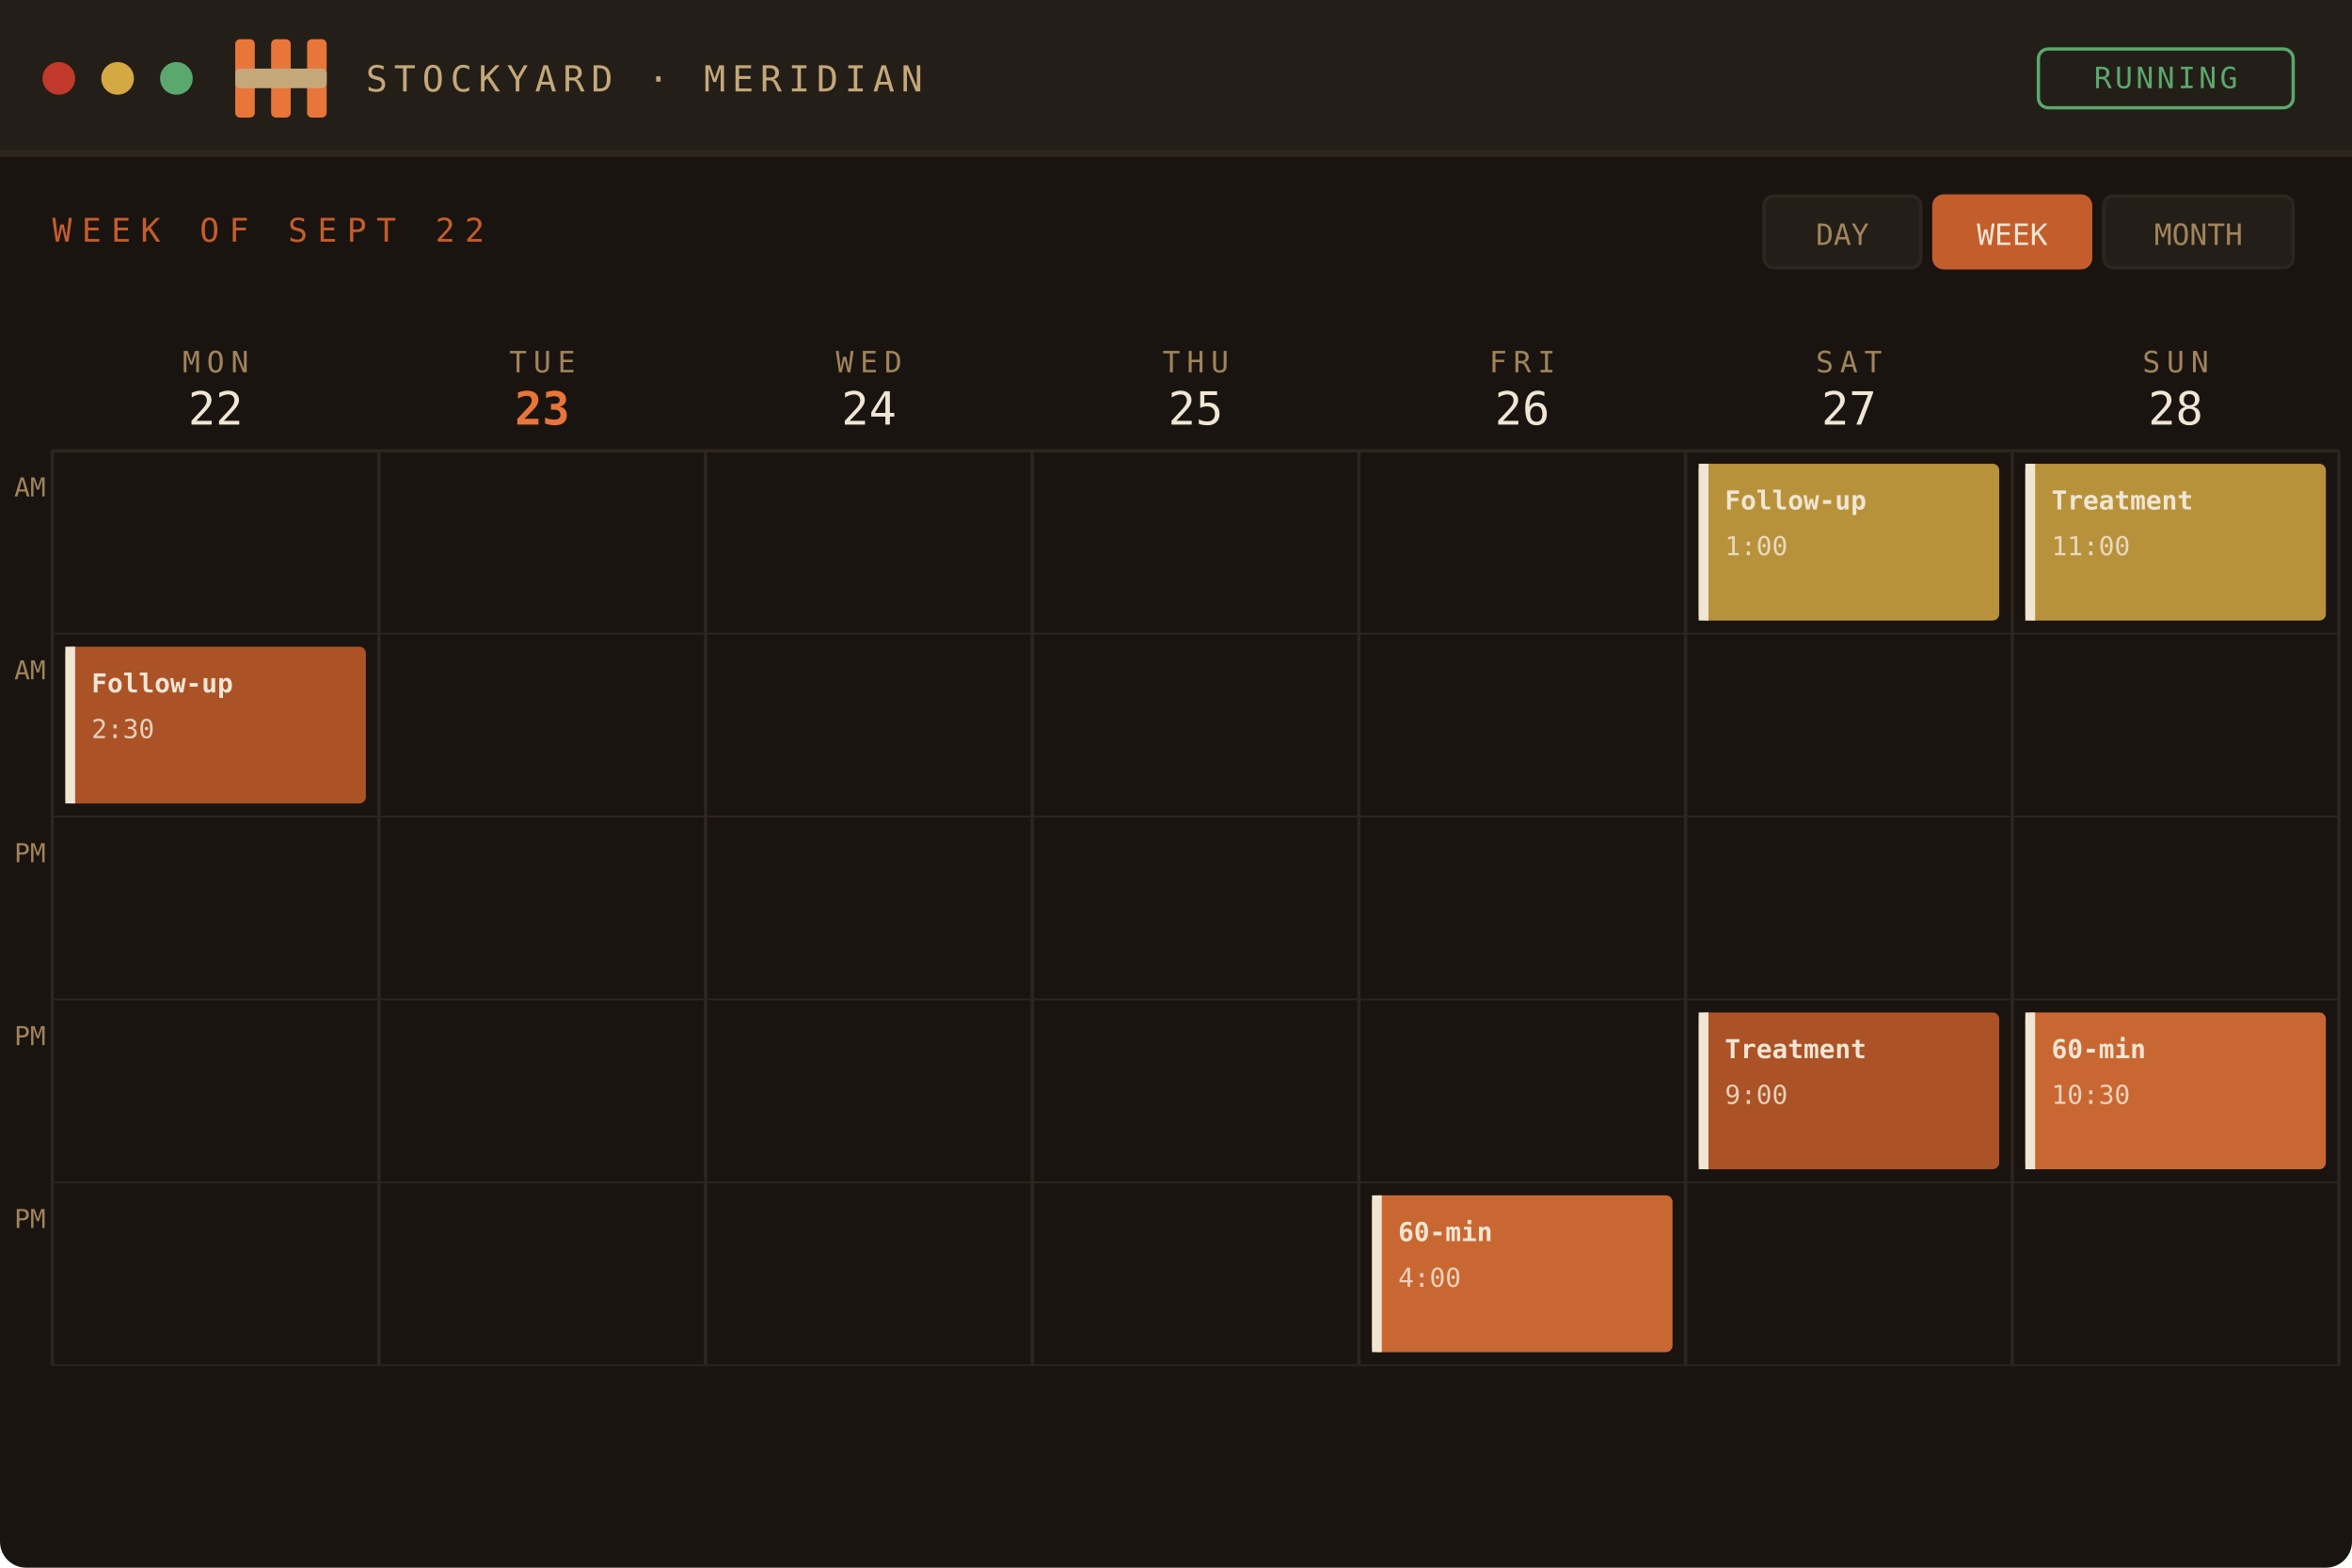
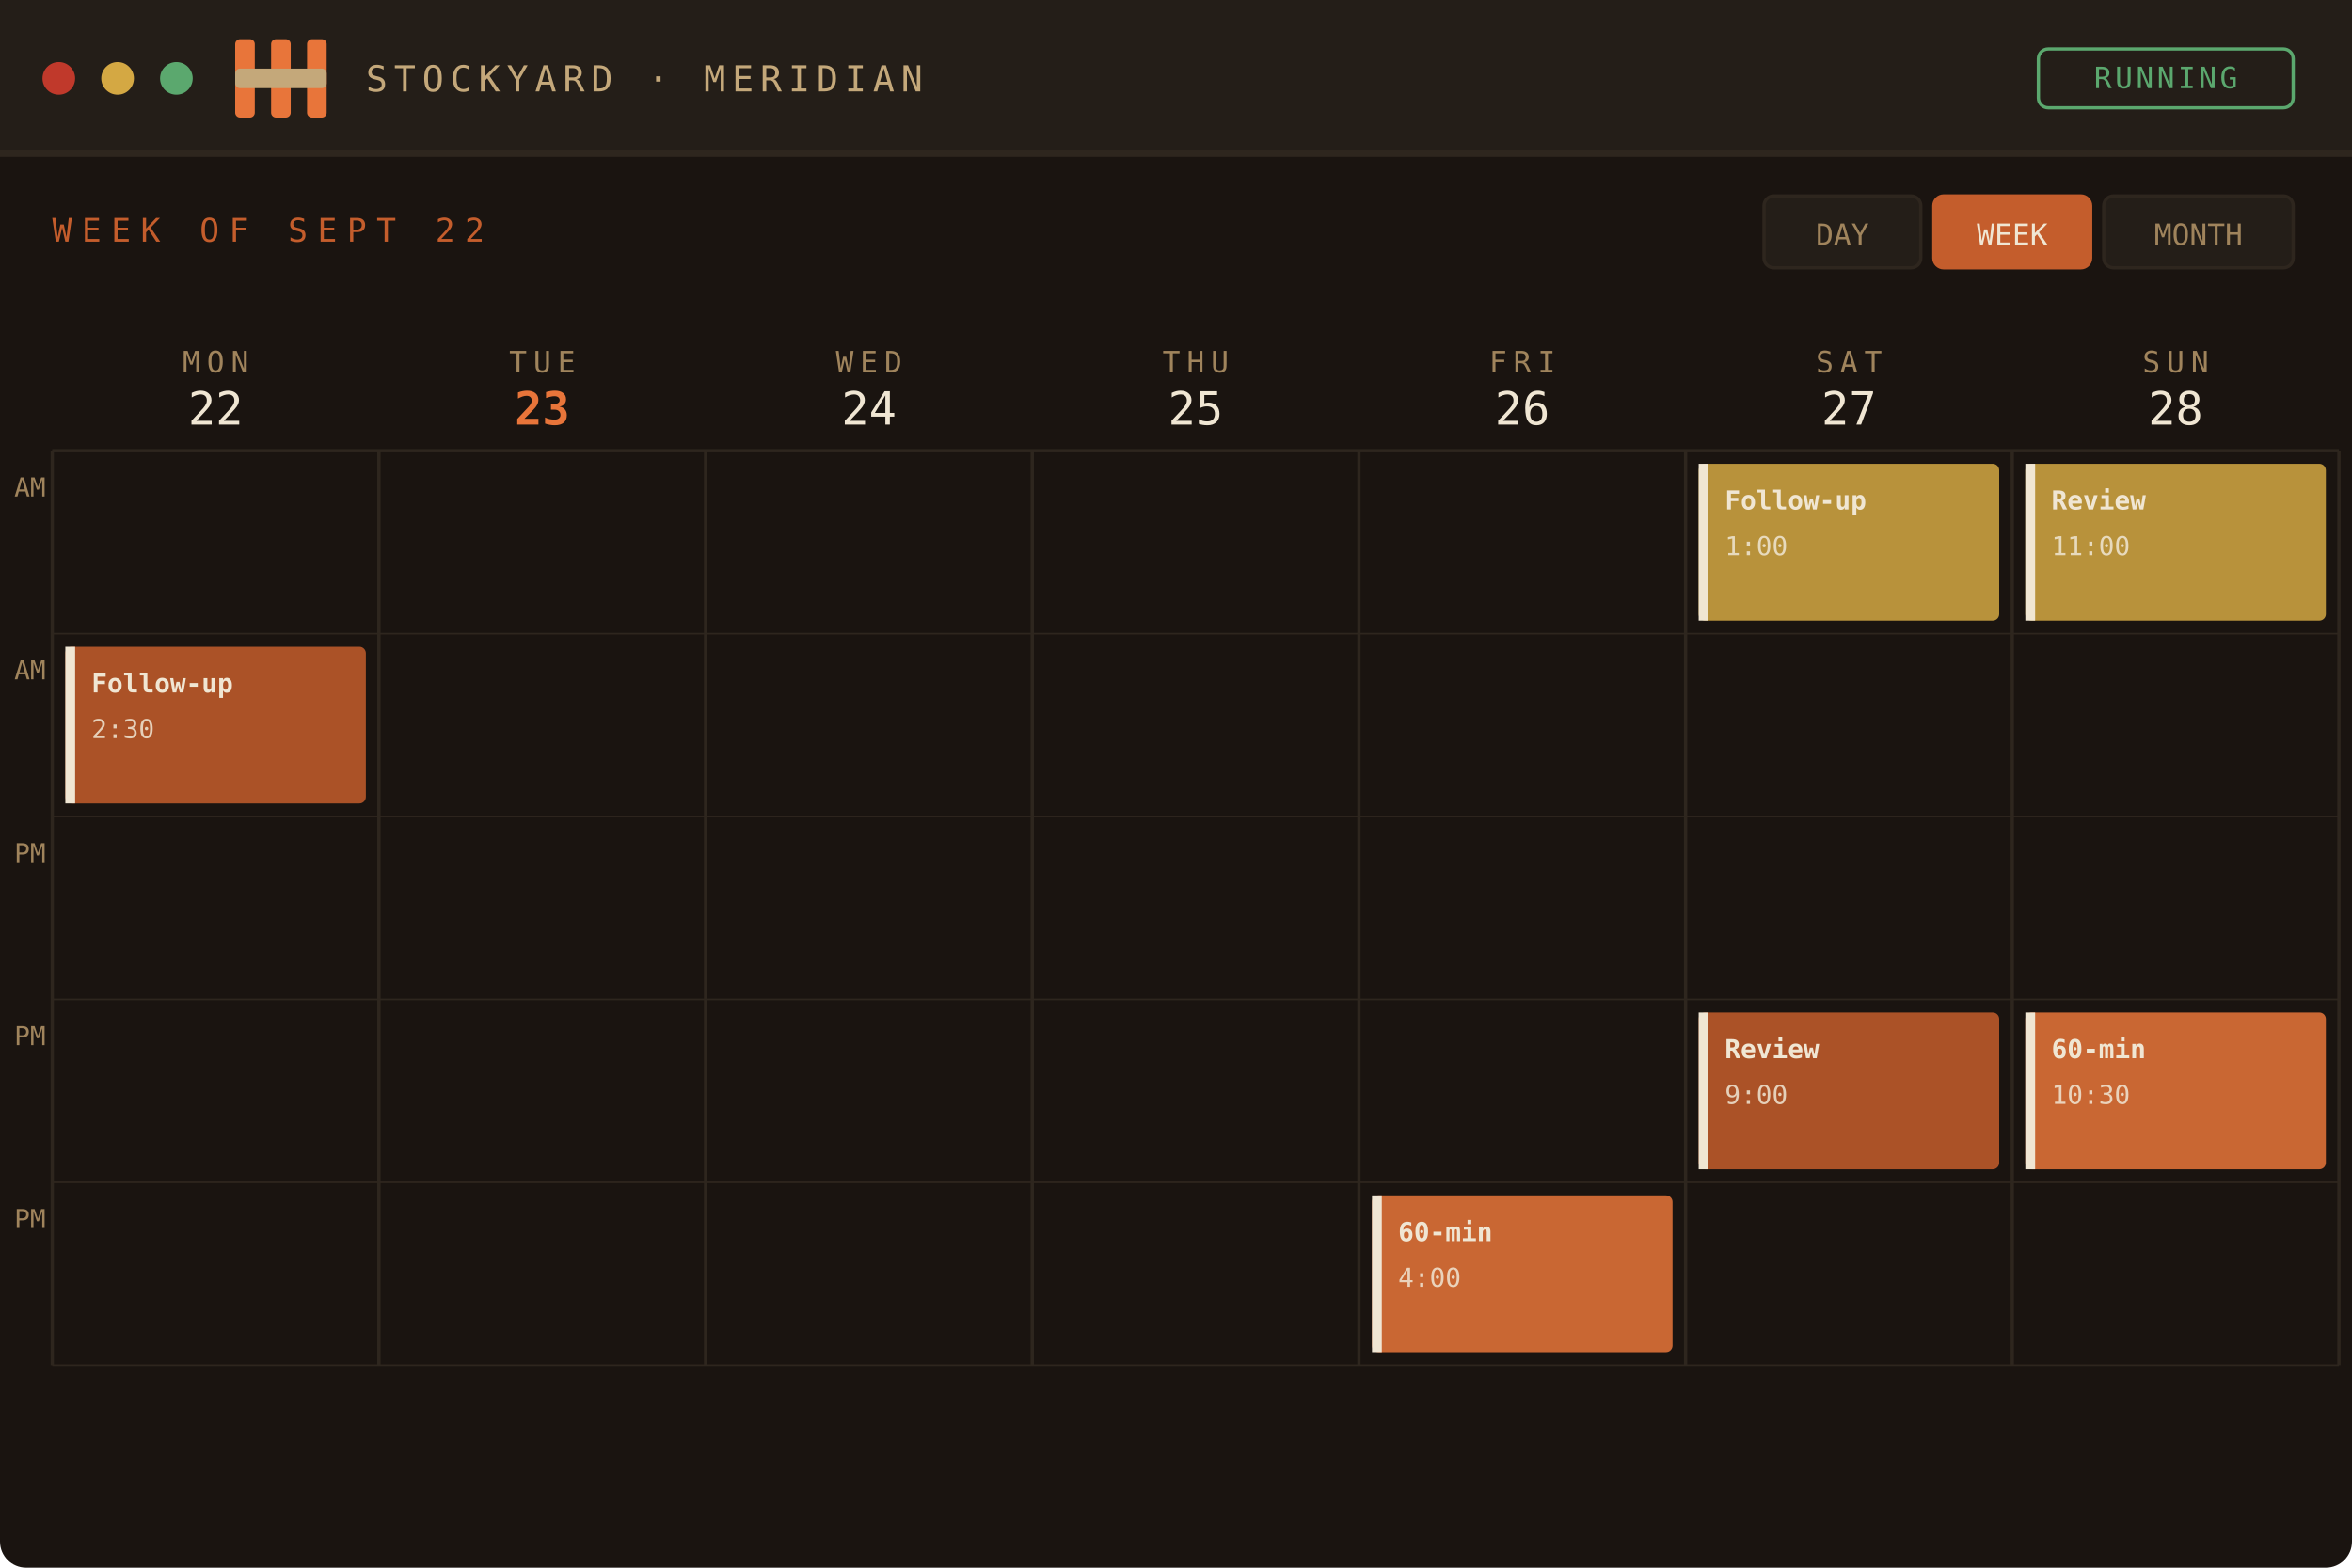
<svg xmlns="http://www.w3.org/2000/svg" width="720" height="480" viewBox="0 0 720 480" role="img" aria-label="Meridian dashboard mockup">
  <rect width="720" height="480" rx="8" fill="#1a1410" />
  <rect width="720" height="48" fill="#241e18" />
  <rect y="46" width="720" height="2" fill="#2e261e" />
  <circle cx="18" cy="24" r="5" fill="#c0392b" />
  <circle cx="36" cy="24" r="5" fill="#d4a843" />
  <circle cx="54" cy="24" r="5" fill="#5ba86e" />
  <rect x="72" y="12" width="6" height="24" rx="1.5" fill="#e8753a" />
  <rect x="83" y="12" width="6" height="24" rx="1.5" fill="#e8753a" />
  <rect x="94" y="12" width="6" height="24" rx="1.5" fill="#e8753a" />
  <rect x="72" y="21" width="28" height="6" rx="1.5" fill="#c4a87a" />
  <text x="112" y="28" fill="#c4a87a" font-size="11" font-family="JetBrains Mono,monospace" letter-spacing="2">STOCKYARD · MERIDIAN</text>
  <rect x="624" y="15" width="78" height="18" rx="3" fill="none" stroke="#5ba86e" stroke-width="1" />
  <text x="663" y="27" text-anchor="middle" fill="#5ba86e" font-size="9" font-family="JetBrains Mono,monospace" letter-spacing="1">RUNNING</text>
  <text x="16" y="74" fill="#c45d2c" font-size="10" font-family="JetBrains Mono,monospace" letter-spacing="3">WEEK OF SEPT 22</text>
  <rect x="540" y="60" width="48" height="22" rx="3" fill="#241e18" stroke="#2e261e" />
  <text x="564" y="75" text-anchor="middle" fill="#a0845c" font-size="9" font-family="JetBrains Mono,monospace">DAY</text>
  <rect x="592" y="60" width="48" height="22" rx="3" fill="#c45d2c" stroke="#c45d2c" />
  <text x="616" y="75" text-anchor="middle" fill="#f0e6d3" font-size="9" font-family="JetBrains Mono,monospace">WEEK</text>
  <rect x="644" y="60" width="58" height="22" rx="3" fill="#241e18" stroke="#2e261e" />
  <text x="673" y="75" text-anchor="middle" fill="#a0845c" font-size="9" font-family="JetBrains Mono,monospace">MONTH</text>
  <text x="66.0" y="114" text-anchor="middle" fill="#a0845c" font-size="9" font-family="JetBrains Mono,monospace" letter-spacing="2">MON</text>
  <text x="66.0" y="130" text-anchor="middle" fill="#f0e6d3" font-size="14" font-family="JetBrains Mono,monospace" font-weight="normal">22</text>
  <text x="166.0" y="114" text-anchor="middle" fill="#a0845c" font-size="9" font-family="JetBrains Mono,monospace" letter-spacing="2">TUE</text>
  <text x="166.0" y="130" text-anchor="middle" fill="#e8753a" font-size="14" font-family="JetBrains Mono,monospace" font-weight="bold">23</text>
  <text x="266.0" y="114" text-anchor="middle" fill="#a0845c" font-size="9" font-family="JetBrains Mono,monospace" letter-spacing="2">WED</text>
  <text x="266.0" y="130" text-anchor="middle" fill="#f0e6d3" font-size="14" font-family="JetBrains Mono,monospace" font-weight="normal">24</text>
  <text x="366.0" y="114" text-anchor="middle" fill="#a0845c" font-size="9" font-family="JetBrains Mono,monospace" letter-spacing="2">THU</text>
  <text x="366.0" y="130" text-anchor="middle" fill="#f0e6d3" font-size="14" font-family="JetBrains Mono,monospace" font-weight="normal">25</text>
  <text x="466.0" y="114" text-anchor="middle" fill="#a0845c" font-size="9" font-family="JetBrains Mono,monospace" letter-spacing="2">FRI</text>
  <text x="466.0" y="130" text-anchor="middle" fill="#f0e6d3" font-size="14" font-family="JetBrains Mono,monospace" font-weight="normal">26</text>
  <text x="566.0" y="114" text-anchor="middle" fill="#a0845c" font-size="9" font-family="JetBrains Mono,monospace" letter-spacing="2">SAT</text>
  <text x="566.0" y="130" text-anchor="middle" fill="#f0e6d3" font-size="14" font-family="JetBrains Mono,monospace" font-weight="normal">27</text>
  <text x="666.0" y="114" text-anchor="middle" fill="#a0845c" font-size="9" font-family="JetBrains Mono,monospace" letter-spacing="2">SUN</text>
  <text x="666.0" y="130" text-anchor="middle" fill="#f0e6d3" font-size="14" font-family="JetBrains Mono,monospace" font-weight="normal">28</text>
  <line x1="16" y1="138" x2="716" y2="138" stroke="#2e261e" stroke-width="1" />
  <line x1="16" y1="138" x2="16" y2="418" stroke="#2e261e" stroke-width="1" />
  <line x1="116" y1="138" x2="116" y2="418" stroke="#2e261e" stroke-width="1" />
  <line x1="216" y1="138" x2="216" y2="418" stroke="#2e261e" stroke-width="1" />
  <line x1="316" y1="138" x2="316" y2="418" stroke="#2e261e" stroke-width="1" />
  <line x1="416" y1="138" x2="416" y2="418" stroke="#2e261e" stroke-width="1" />
  <line x1="516" y1="138" x2="516" y2="418" stroke="#2e261e" stroke-width="1" />
  <line x1="616" y1="138" x2="616" y2="418" stroke="#2e261e" stroke-width="1" />
  <line x1="716" y1="138" x2="716" y2="418" stroke="#2e261e" stroke-width="1" />
  <line x1="16" y1="138" x2="716" y2="138" stroke="#2e261e" stroke-width="0.5" />
  <line x1="16" y1="194" x2="716" y2="194" stroke="#2e261e" stroke-width="0.5" />
  <line x1="16" y1="250" x2="716" y2="250" stroke="#2e261e" stroke-width="0.5" />
  <line x1="16" y1="306" x2="716" y2="306" stroke="#2e261e" stroke-width="0.5" />
  <line x1="16" y1="362" x2="716" y2="362" stroke="#2e261e" stroke-width="0.5" />
  <line x1="16" y1="418" x2="716" y2="418" stroke="#2e261e" stroke-width="0.5" />
  <text x="14" y="152" text-anchor="end" fill="#a0845c" font-size="8" font-family="JetBrains Mono,monospace">9 AM</text>
  <text x="14" y="208" text-anchor="end" fill="#a0845c" font-size="8" font-family="JetBrains Mono,monospace">11 AM</text>
  <text x="14" y="264" text-anchor="end" fill="#a0845c" font-size="8" font-family="JetBrains Mono,monospace">1 PM</text>
  <text x="14" y="320" text-anchor="end" fill="#a0845c" font-size="8" font-family="JetBrains Mono,monospace">3 PM</text>
  <text x="14" y="376" text-anchor="end" fill="#a0845c" font-size="8" font-family="JetBrains Mono,monospace">5 PM</text>
  <rect x="520" y="310" width="92" height="48" rx="2" fill="#c45d2c" opacity="0.85" />
  <rect x="520" y="310" width="3" height="48" fill="#f0e6d3" />
-   <text x="528" y="324" fill="#f0e6d3" font-size="8" font-family="JetBrains Mono,monospace" font-weight="bold">Treatment</text>
+   <text x="528" y="324" fill="#f0e6d3" font-size="8" font-family="JetBrains Mono,monospace" font-weight="bold">Review</text>
  <text x="528" y="338" fill="#f0e6d3" font-size="8" font-family="JetBrains Mono,monospace" opacity="0.85">9:00</text>
  <rect x="620" y="310" width="92" height="48" rx="2" fill="#e8753a" opacity="0.85" />
  <rect x="620" y="310" width="3" height="48" fill="#f0e6d3" />
  <text x="628" y="324" fill="#f0e6d3" font-size="8" font-family="JetBrains Mono,monospace" font-weight="bold">60-min</text>
  <text x="628" y="338" fill="#f0e6d3" font-size="8" font-family="JetBrains Mono,monospace" opacity="0.85">10:30</text>
  <rect x="520" y="142" width="92" height="48" rx="2" fill="#d4a843" opacity="0.85" />
  <rect x="520" y="142" width="3" height="48" fill="#f0e6d3" />
  <text x="528" y="156" fill="#f0e6d3" font-size="8" font-family="JetBrains Mono,monospace" font-weight="bold">Follow-up</text>
  <text x="528" y="170" fill="#f0e6d3" font-size="8" font-family="JetBrains Mono,monospace" opacity="0.85">1:00</text>
  <rect x="20" y="198" width="92" height="48" rx="2" fill="#c45d2c" opacity="0.85" />
  <rect x="20" y="198" width="3" height="48" fill="#f0e6d3" />
  <text x="28" y="212" fill="#f0e6d3" font-size="8" font-family="JetBrains Mono,monospace" font-weight="bold">Follow-up</text>
  <text x="28" y="226" fill="#f0e6d3" font-size="8" font-family="JetBrains Mono,monospace" opacity="0.85">2:30</text>
  <rect x="420" y="366" width="92" height="48" rx="2" fill="#e8753a" opacity="0.85" />
  <rect x="420" y="366" width="3" height="48" fill="#f0e6d3" />
  <text x="428" y="380" fill="#f0e6d3" font-size="8" font-family="JetBrains Mono,monospace" font-weight="bold">60-min</text>
  <text x="428" y="394" fill="#f0e6d3" font-size="8" font-family="JetBrains Mono,monospace" opacity="0.85">4:00</text>
  <rect x="620" y="142" width="92" height="48" rx="2" fill="#d4a843" opacity="0.85" />
  <rect x="620" y="142" width="3" height="48" fill="#f0e6d3" />
-   <text x="628" y="156" fill="#f0e6d3" font-size="8" font-family="JetBrains Mono,monospace" font-weight="bold">Treatment</text>
+   <text x="628" y="156" fill="#f0e6d3" font-size="8" font-family="JetBrains Mono,monospace" font-weight="bold">Review</text>
  <text x="628" y="170" fill="#f0e6d3" font-size="8" font-family="JetBrains Mono,monospace" opacity="0.85">11:00</text>
</svg>
